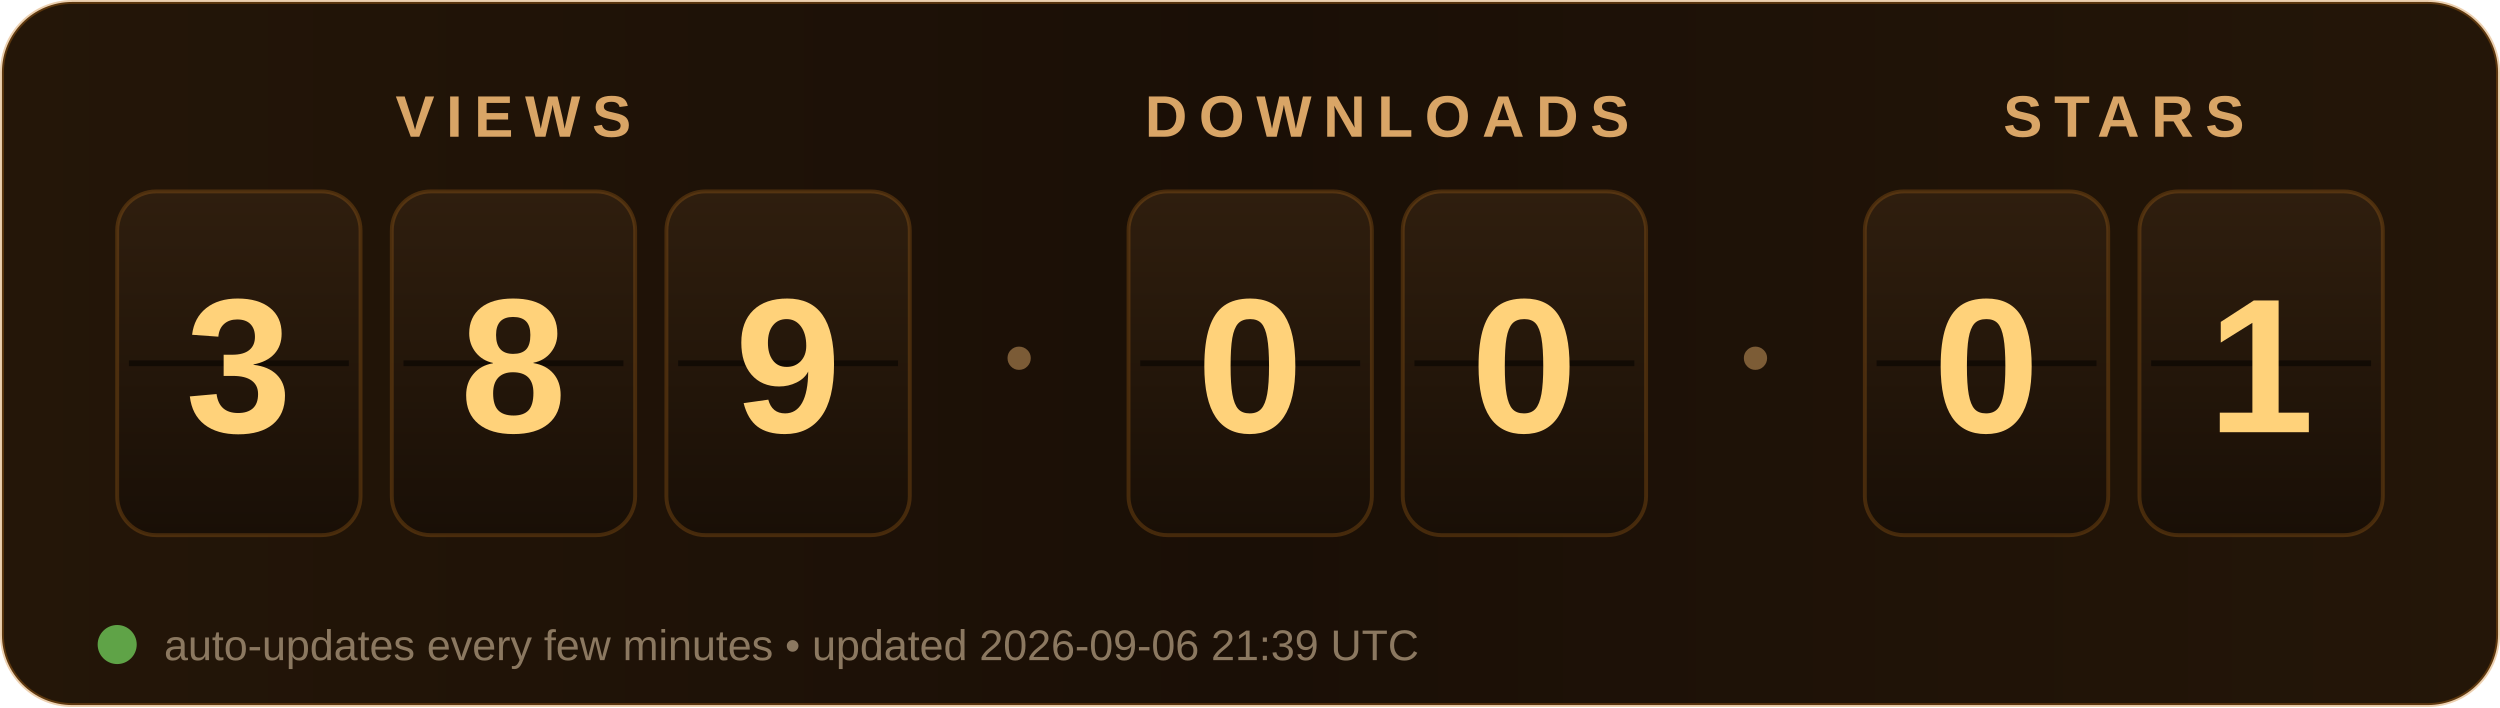
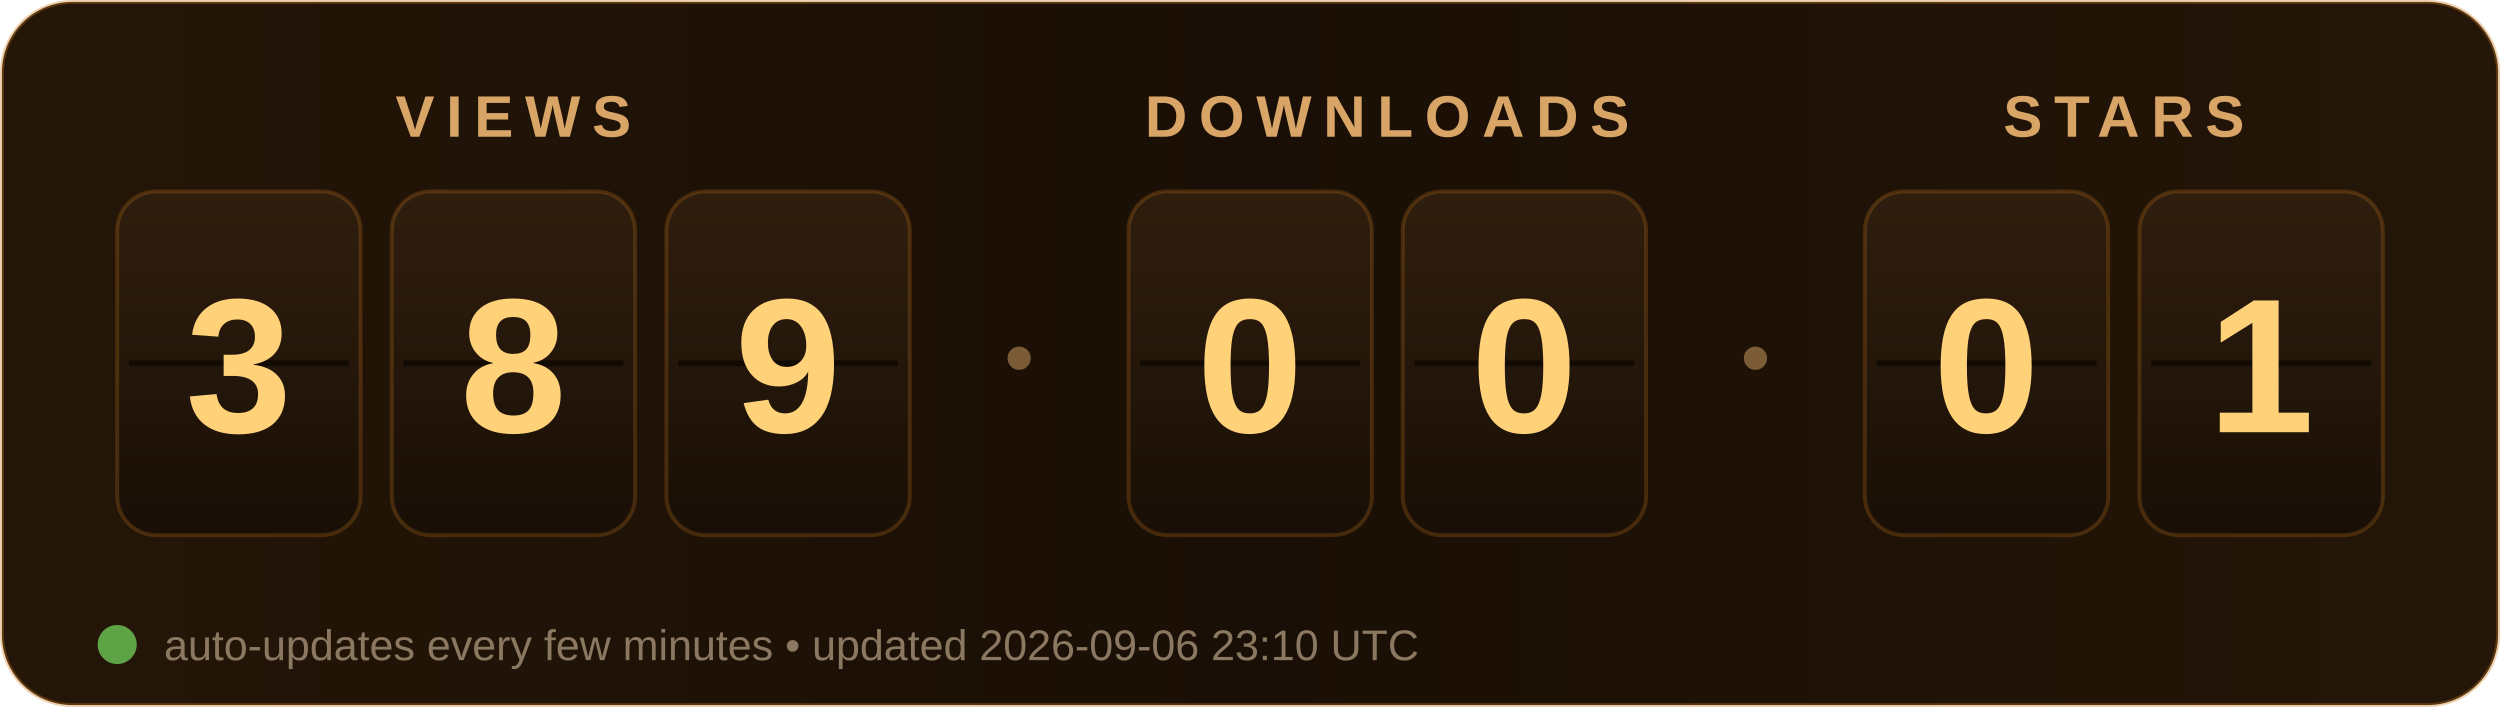
- <svg xmlns="http://www.w3.org/2000/svg" width="640" height="181" viewBox="0 0 640 181" role="img" aria-label="MelonDMA live stats — total views: 389 (tracked since 2026-08-18, GitHub only retains 14 days per API call so earlier history can't be recovered), total downloads: 0, GitHub stars: 1. Updated 2026-09-06 21:39 UTC.">
+ <svg xmlns="http://www.w3.org/2000/svg" width="640" height="181" viewBox="0 0 640 181" role="img" aria-label="MelonDMA live stats — total views: 389 (tracked since 2026-08-18, GitHub only retains 14 days per API call so earlier history can't be recovered), total downloads: 0, GitHub stars: 1. Updated 2026-09-06 23:10 UTC.">
  <defs>
    <linearGradient id="boardBg" x1="0" y1="0" x2="640" y2="0" gradientUnits="userSpaceOnUse">
      <stop offset="0" stop-color="#241608" />
      <stop offset="0.5" stop-color="#1a0f06" />
      <stop offset="1" stop-color="#241608" />
    </linearGradient>
    <linearGradient id="tileBg" x1="0" y1="0" x2="0" y2="88" gradientUnits="userSpaceOnUse">
      <stop offset="0" stop-color="#2f1e0e" />
      <stop offset="1" stop-color="#190f06" />
    </linearGradient>
  </defs>
  <rect x="0.5" y="0.5" width="639" height="180" rx="18" fill="url(#boardBg)" stroke="#C97A1E" stroke-opacity="0.35" />
  <text x="131.4" y="35" text-anchor="middle" font-family="Arial, Helvetica, sans-serif" font-weight="700" font-size="15" letter-spacing="3" fill="#D9A566">VIEWS</text>
  <g transform="translate(30.0,49)">
    <rect width="62.3" height="88" rx="10" fill="url(#tileBg)" stroke="#C97A1E" stroke-opacity="0.25" />
    <line x1="3" y1="44" x2="59.3" y2="44" stroke="#0f0904" stroke-width="1.5" opacity="0.85" />
    <text x="31.1" y="61.64" text-anchor="middle" font-family="Arial, Helvetica, sans-serif" font-weight="900" font-size="49" fill="#FFD27A">3</text>
    <rect x="0" y="44" width="62.3" height="0" rx="10" fill="#3a2410">
      <animate attributeName="height" values="0;88;0" keyTimes="0;0.55;1" dur="0.7s" begin="0.15s" calcMode="spline" keySplines="0.3 0.7 0.3 1;0.3 0 0.7 1" />
      <animate attributeName="y" values="44;0;44" keyTimes="0;0.55;1" dur="0.7s" begin="0.15s" calcMode="spline" keySplines="0.3 0.7 0.3 1;0.3 0 0.7 1" />
    </rect>
  </g>
  <g transform="translate(100.3,49)">
    <rect width="62.3" height="88" rx="10" fill="url(#tileBg)" stroke="#C97A1E" stroke-opacity="0.25" />
    <line x1="3" y1="44" x2="59.3" y2="44" stroke="#0f0904" stroke-width="1.5" opacity="0.85" />
    <text x="31.1" y="61.64" text-anchor="middle" font-family="Arial, Helvetica, sans-serif" font-weight="900" font-size="49" fill="#FFD27A">8</text>
    <rect x="0" y="44" width="62.3" height="0" rx="10" fill="#3a2410">
      <animate attributeName="height" values="0;88;0" keyTimes="0;0.55;1" dur="0.7s" begin="0.24s" calcMode="spline" keySplines="0.3 0.7 0.3 1;0.3 0 0.7 1" />
      <animate attributeName="y" values="44;0;44" keyTimes="0;0.55;1" dur="0.7s" begin="0.24s" calcMode="spline" keySplines="0.3 0.7 0.3 1;0.3 0 0.7 1" />
    </rect>
  </g>
  <g transform="translate(170.6,49)">
    <rect width="62.3" height="88" rx="10" fill="url(#tileBg)" stroke="#C97A1E" stroke-opacity="0.25" />
    <line x1="3" y1="44" x2="59.3" y2="44" stroke="#0f0904" stroke-width="1.5" opacity="0.85" />
    <text x="31.1" y="61.64" text-anchor="middle" font-family="Arial, Helvetica, sans-serif" font-weight="900" font-size="49" fill="#FFD27A">9</text>
    <rect x="0" y="44" width="62.3" height="0" rx="10" fill="#3a2410">
      <animate attributeName="height" values="0;88;0" keyTimes="0;0.55;1" dur="0.7s" begin="0.33s" calcMode="spline" keySplines="0.3 0.7 0.3 1;0.3 0 0.7 1" />
      <animate attributeName="y" values="44;0;44" keyTimes="0;0.55;1" dur="0.7s" begin="0.33s" calcMode="spline" keySplines="0.3 0.7 0.3 1;0.3 0 0.7 1" />
    </rect>
  </g>
  <text x="355.1" y="35" text-anchor="middle" font-family="Arial, Helvetica, sans-serif" font-weight="700" font-size="15" letter-spacing="3" fill="#D9A566">DOWNLOADS</text>
  <g transform="translate(288.9,49)">
    <rect width="62.3" height="88" rx="10" fill="url(#tileBg)" stroke="#C97A1E" stroke-opacity="0.25" />
    <line x1="3" y1="44" x2="59.3" y2="44" stroke="#0f0904" stroke-width="1.5" opacity="0.85" />
    <text x="31.1" y="61.64" text-anchor="middle" font-family="Arial, Helvetica, sans-serif" font-weight="900" font-size="49" fill="#FFD27A">0</text>
    <rect x="0" y="44" width="62.3" height="0" rx="10" fill="#3a2410">
      <animate attributeName="height" values="0;88;0" keyTimes="0;0.55;1" dur="0.7s" begin="0.42s" calcMode="spline" keySplines="0.3 0.7 0.3 1;0.3 0 0.7 1" />
      <animate attributeName="y" values="44;0;44" keyTimes="0;0.55;1" dur="0.7s" begin="0.42s" calcMode="spline" keySplines="0.3 0.7 0.3 1;0.3 0 0.7 1" />
    </rect>
  </g>
  <g transform="translate(359.1,49)">
    <rect width="62.3" height="88" rx="10" fill="url(#tileBg)" stroke="#C97A1E" stroke-opacity="0.25" />
    <line x1="3" y1="44" x2="59.3" y2="44" stroke="#0f0904" stroke-width="1.5" opacity="0.85" />
    <text x="31.1" y="61.64" text-anchor="middle" font-family="Arial, Helvetica, sans-serif" font-weight="900" font-size="49" fill="#FFD27A">0</text>
    <rect x="0" y="44" width="62.3" height="0" rx="10" fill="#3a2410">
      <animate attributeName="height" values="0;88;0" keyTimes="0;0.55;1" dur="0.7s" begin="0.51s" calcMode="spline" keySplines="0.3 0.7 0.3 1;0.3 0 0.7 1" />
      <animate attributeName="y" values="44;0;44" keyTimes="0;0.55;1" dur="0.7s" begin="0.51s" calcMode="spline" keySplines="0.3 0.7 0.3 1;0.3 0 0.7 1" />
    </rect>
  </g>
  <text x="543.7" y="35" text-anchor="middle" font-family="Arial, Helvetica, sans-serif" font-weight="700" font-size="15" letter-spacing="3" fill="#D9A566">STARS</text>
  <g transform="translate(477.4,49)">
    <rect width="62.3" height="88" rx="10" fill="url(#tileBg)" stroke="#C97A1E" stroke-opacity="0.25" />
    <line x1="3" y1="44" x2="59.3" y2="44" stroke="#0f0904" stroke-width="1.5" opacity="0.85" />
    <text x="31.1" y="61.64" text-anchor="middle" font-family="Arial, Helvetica, sans-serif" font-weight="900" font-size="49" fill="#FFD27A">0</text>
    <rect x="0" y="44" width="62.3" height="0" rx="10" fill="#3a2410">
      <animate attributeName="height" values="0;88;0" keyTimes="0;0.55;1" dur="0.7s" begin="0.60s" calcMode="spline" keySplines="0.3 0.7 0.3 1;0.3 0 0.7 1" />
      <animate attributeName="y" values="44;0;44" keyTimes="0;0.55;1" dur="0.7s" begin="0.60s" calcMode="spline" keySplines="0.3 0.7 0.3 1;0.3 0 0.7 1" />
    </rect>
  </g>
  <g transform="translate(547.7,49)">
    <rect width="62.3" height="88" rx="10" fill="url(#tileBg)" stroke="#C97A1E" stroke-opacity="0.25" />
    <line x1="3" y1="44" x2="59.3" y2="44" stroke="#0f0904" stroke-width="1.5" opacity="0.85" />
    <text x="31.1" y="61.64" text-anchor="middle" font-family="Arial, Helvetica, sans-serif" font-weight="900" font-size="49" fill="#FFD27A">1</text>
    <rect x="0" y="44" width="62.3" height="0" rx="10" fill="#3a2410">
      <animate attributeName="height" values="0;88;0" keyTimes="0;0.55;1" dur="0.7s" begin="0.69s" calcMode="spline" keySplines="0.3 0.7 0.3 1;0.3 0 0.7 1" />
      <animate attributeName="y" values="44;0;44" keyTimes="0;0.55;1" dur="0.7s" begin="0.69s" calcMode="spline" keySplines="0.3 0.7 0.3 1;0.3 0 0.7 1" />
    </rect>
  </g>
  <text x="260.9" y="99" text-anchor="middle" font-family="Arial, Helvetica, sans-serif" font-size="22" fill="#D9A566" opacity="0.5">•</text>
  <text x="449.4" y="99" text-anchor="middle" font-family="Arial, Helvetica, sans-serif" font-size="22" fill="#D9A566" opacity="0.5">•</text>
  <circle cx="30" cy="165" r="5" fill="#5FA347">
    <animate attributeName="opacity" values="1;0.35;1" dur="1.8s" repeatCount="indefinite" />
  </circle>
-   <text x="42" y="169" font-family="Arial, Helvetica, sans-serif" font-size="11" fill="#8B7860">auto-updates every few minutes • updated 2026-09-06 21:39 UTC</text>
+   <text x="42" y="169" font-family="Arial, Helvetica, sans-serif" font-size="11" fill="#8B7860">auto-updates every few minutes • updated 2026-09-06 23:10 UTC</text>
</svg>
